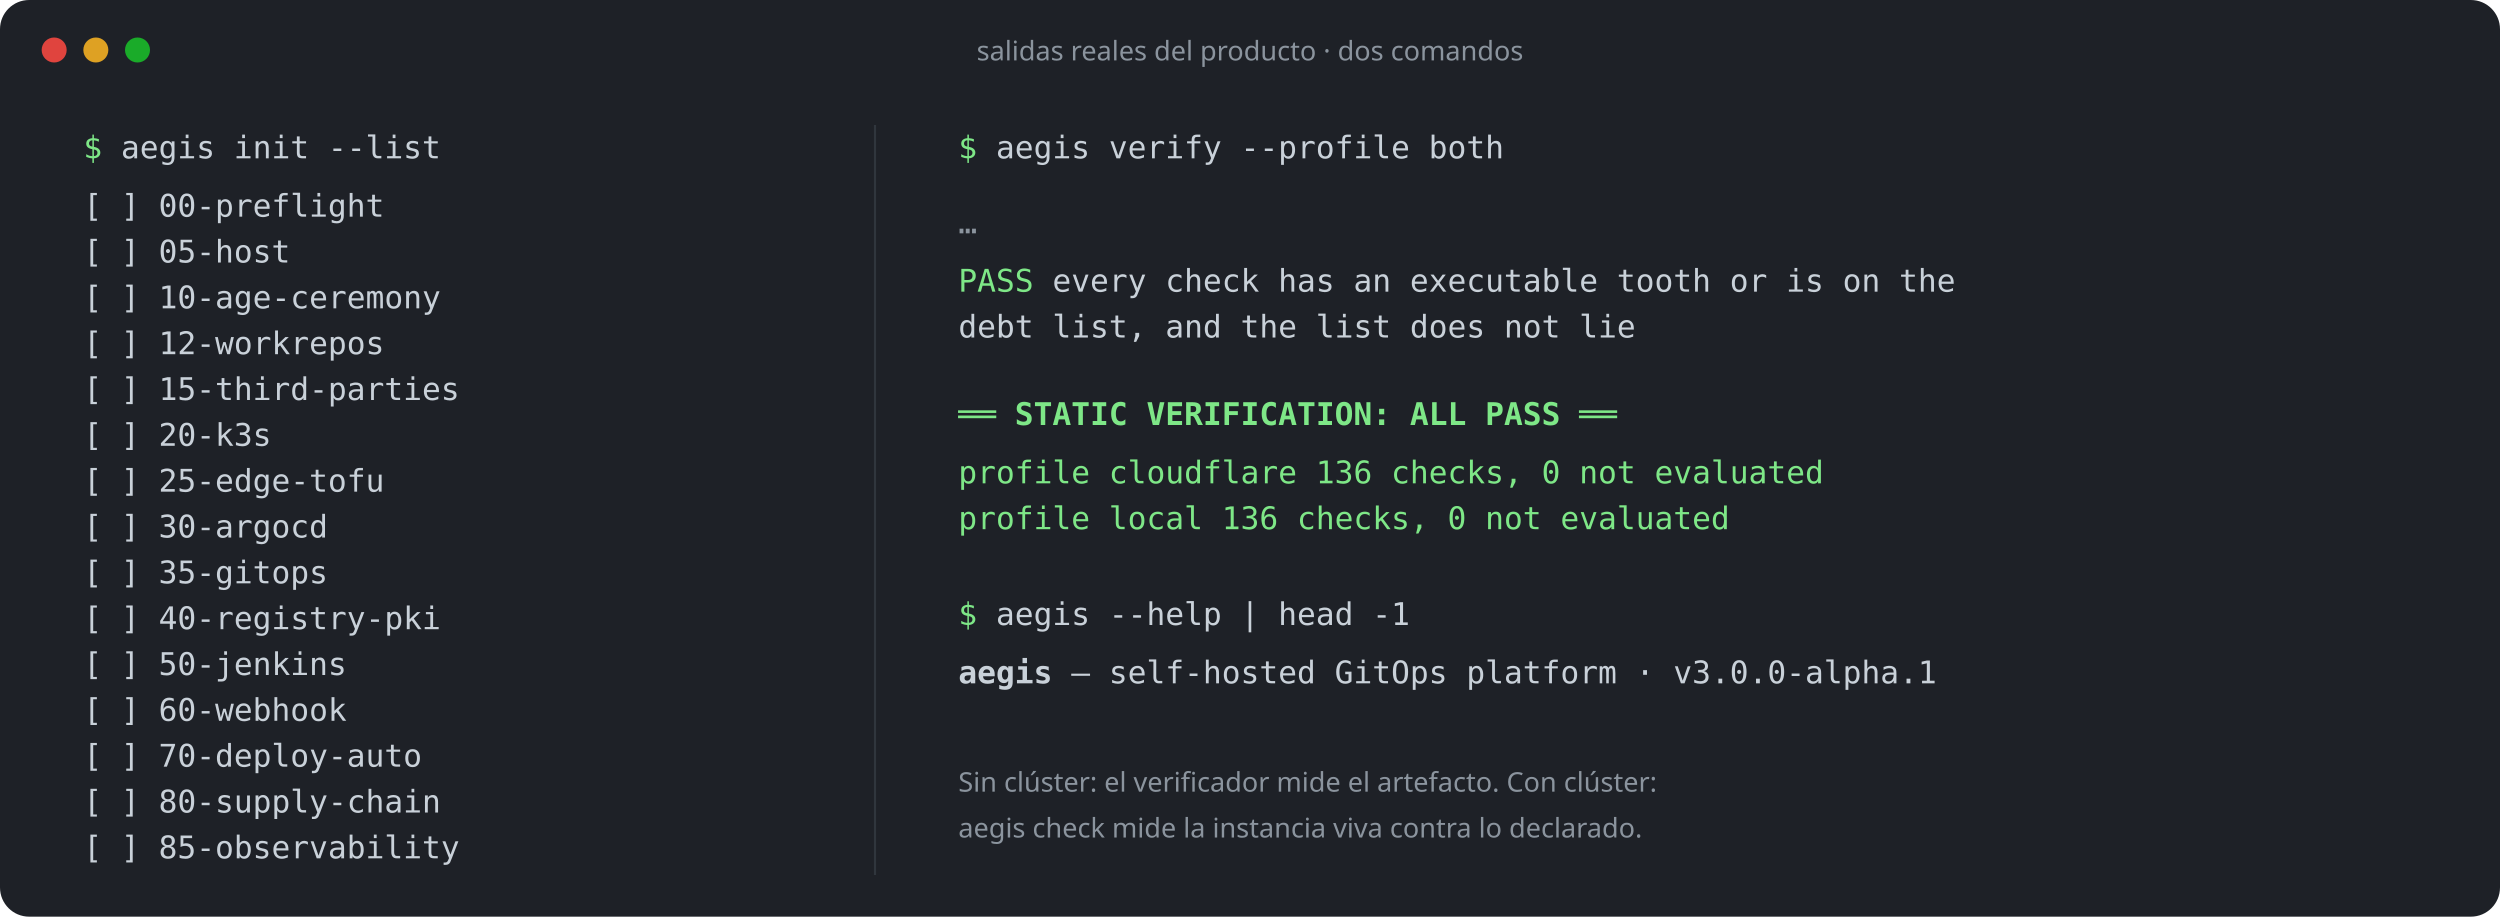
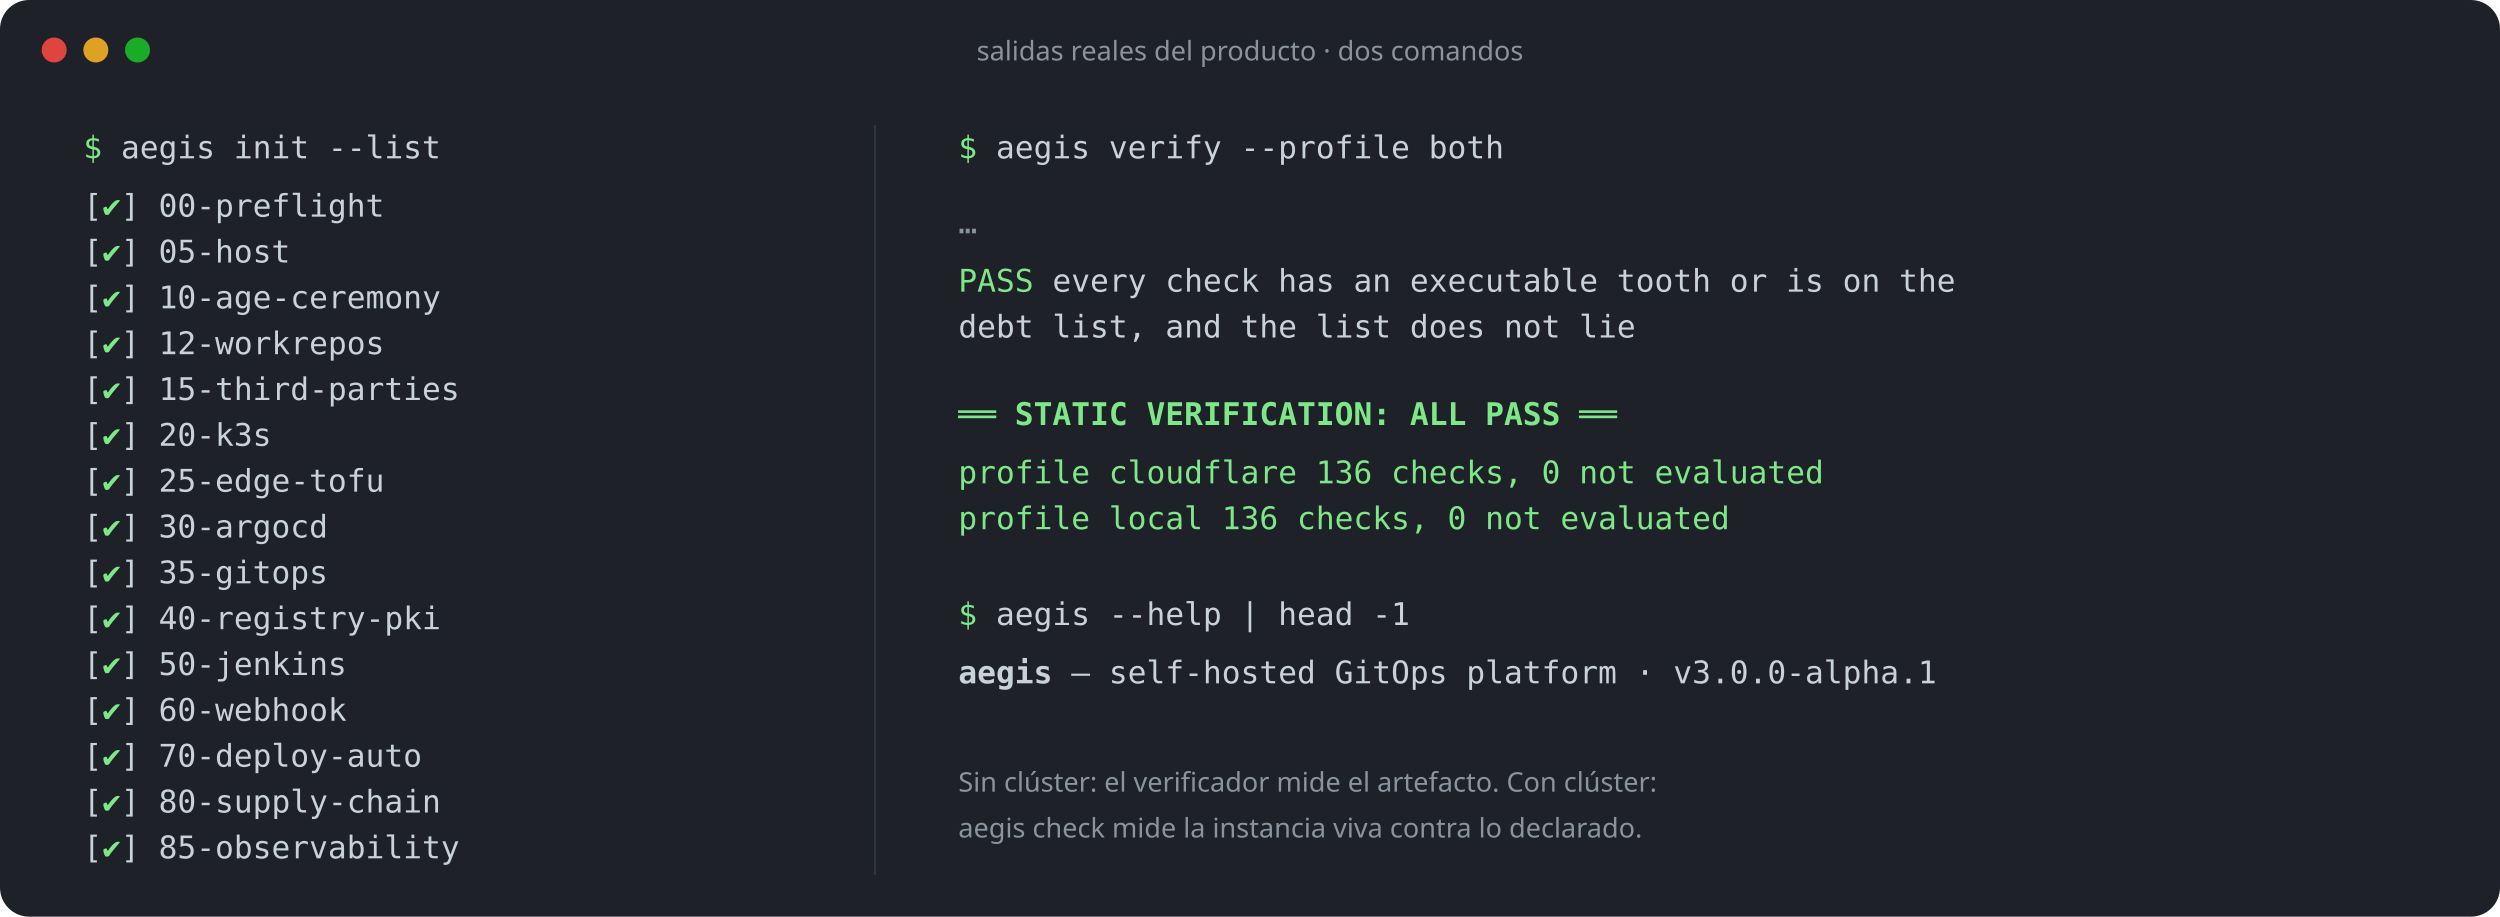
<svg xmlns="http://www.w3.org/2000/svg" viewBox="0 0 1200 440" width="1200" height="440" font-family="ui-monospace, SFMono-Regular, Menlo, Consolas, monospace" font-size="15">
  <rect x="0" y="0" width="1200" height="440" rx="14" fill="#1e2127" />
  <g fill="#5b6672" font-family="ui-sans-serif, system-ui, sans-serif" font-size="13">
    <circle cx="26" cy="24" r="6" fill="#e0443e" />
    <circle cx="46" cy="24" r="6" fill="#dea123" />
    <circle cx="66" cy="24" r="6" fill="#1aab29" />
    <text x="600" y="29" text-anchor="middle" fill="#8b949e">salidas reales del producto · dos comandos</text>
  </g>
  <g fill="#c9d1d9">
    <text x="40" y="76">
      <tspan fill="#7ee787">$</tspan> aegis init --list</text>
-     <text x="40" y="104">[ ] 00-preflight</text>
-     <text x="40" y="126">[ ] 05-host</text>
-     <text x="40" y="148">[ ] 10-age-ceremony</text>
-     <text x="40" y="170">[ ] 12-workrepos</text>
-     <text x="40" y="192">[ ] 15-third-parties</text>
-     <text x="40" y="214">[ ] 20-k3s</text>
-     <text x="40" y="236">[ ] 25-edge-tofu</text>
-     <text x="40" y="258">[ ] 30-argocd</text>
-     <text x="40" y="280">[ ] 35-gitops</text>
-     <text x="40" y="302">[ ] 40-registry-pki</text>
-     <text x="40" y="324">[ ] 50-jenkins</text>
-     <text x="40" y="346">[ ] 60-webhook</text>
-     <text x="40" y="368">[ ] 70-deploy-auto</text>
-     <text x="40" y="390">[ ] 80-supply-chain</text>
-     <text x="40" y="412">[ ] 85-observability</text>
+     <text x="40" y="104">[<tspan fill="#7ee787">✔</tspan>] 00-preflight</text>
+     <text x="40" y="126">[<tspan fill="#7ee787">✔</tspan>] 05-host</text>
+     <text x="40" y="148">[<tspan fill="#7ee787">✔</tspan>] 10-age-ceremony</text>
+     <text x="40" y="170">[<tspan fill="#7ee787">✔</tspan>] 12-workrepos</text>
+     <text x="40" y="192">[<tspan fill="#7ee787">✔</tspan>] 15-third-parties</text>
+     <text x="40" y="214">[<tspan fill="#7ee787">✔</tspan>] 20-k3s</text>
+     <text x="40" y="236">[<tspan fill="#7ee787">✔</tspan>] 25-edge-tofu</text>
+     <text x="40" y="258">[<tspan fill="#7ee787">✔</tspan>] 30-argocd</text>
+     <text x="40" y="280">[<tspan fill="#7ee787">✔</tspan>] 35-gitops</text>
+     <text x="40" y="302">[<tspan fill="#7ee787">✔</tspan>] 40-registry-pki</text>
+     <text x="40" y="324">[<tspan fill="#7ee787">✔</tspan>] 50-jenkins</text>
+     <text x="40" y="346">[<tspan fill="#7ee787">✔</tspan>] 60-webhook</text>
+     <text x="40" y="368">[<tspan fill="#7ee787">✔</tspan>] 70-deploy-auto</text>
+     <text x="40" y="390">[<tspan fill="#7ee787">✔</tspan>] 80-supply-chain</text>
+     <text x="40" y="412">[<tspan fill="#7ee787">✔</tspan>] 85-observability</text>
  </g>
  <line x1="420" y1="60" x2="420" y2="420" stroke="#30363d" />
  <g fill="#c9d1d9">
    <text x="460" y="76">
      <tspan fill="#7ee787">$</tspan> aegis verify --profile both</text>
    <text x="460" y="112" fill="#8b949e">…</text>
    <text x="460" y="140">
      <tspan fill="#7ee787">PASS</tspan> every check has an executable tooth or is on the</text>
    <text x="460" y="162">     debt list, and the list does not lie</text>
    <text x="460" y="204" fill="#7ee787" font-weight="600">══ STATIC VERIFICATION: ALL PASS ══</text>
    <text x="460" y="232" fill="#7ee787">   profile cloudflare  136 checks, 0 not evaluated</text>
    <text x="460" y="254" fill="#7ee787">   profile local       136 checks, 0 not evaluated</text>
    <text x="460" y="300">
      <tspan fill="#7ee787">$</tspan> aegis --help | head -1</text>
    <text x="460" y="328">
      <tspan font-weight="600">aegis</tspan> — self-hosted GitOps platform · v3.0.0-alpha.1</text>
    <text x="460" y="380" fill="#8b949e" font-family="ui-sans-serif, system-ui, sans-serif" font-size="13">Sin clúster: el verificador mide el artefacto. Con clúster:</text>
    <text x="460" y="402" fill="#8b949e" font-family="ui-sans-serif, system-ui, sans-serif" font-size="13">aegis check mide la instancia viva contra lo declarado.</text>
  </g>
</svg>
